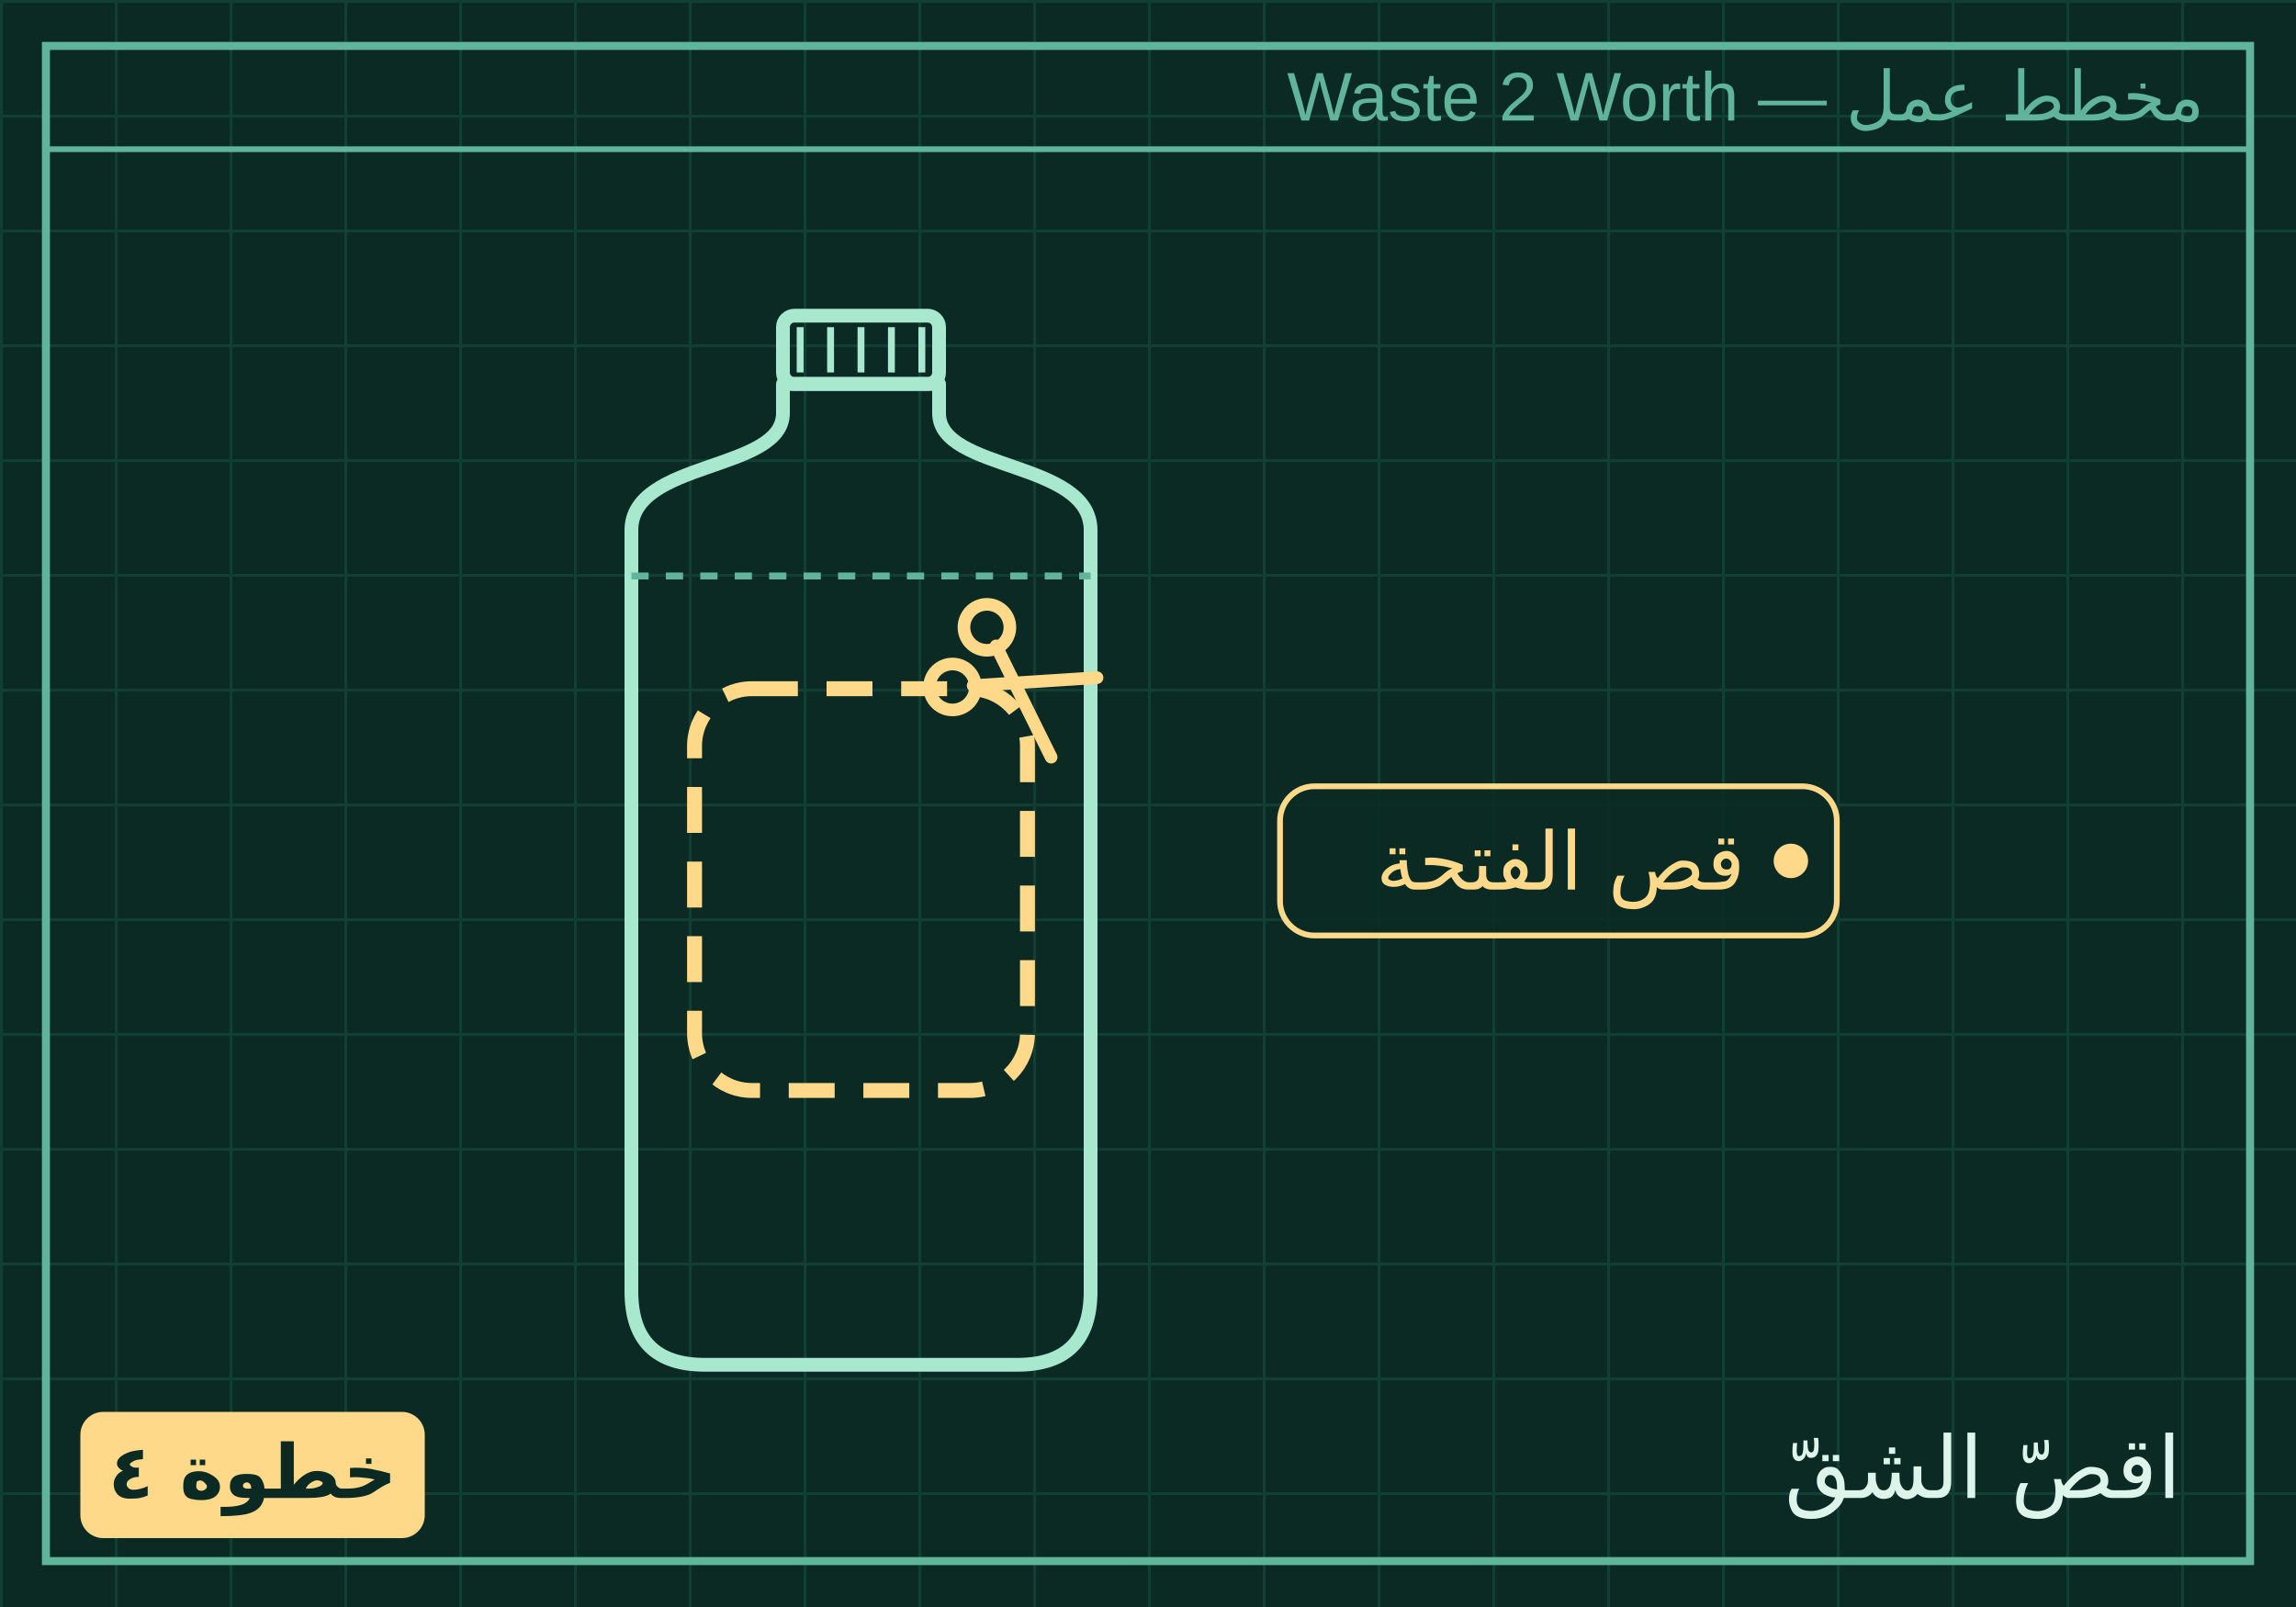
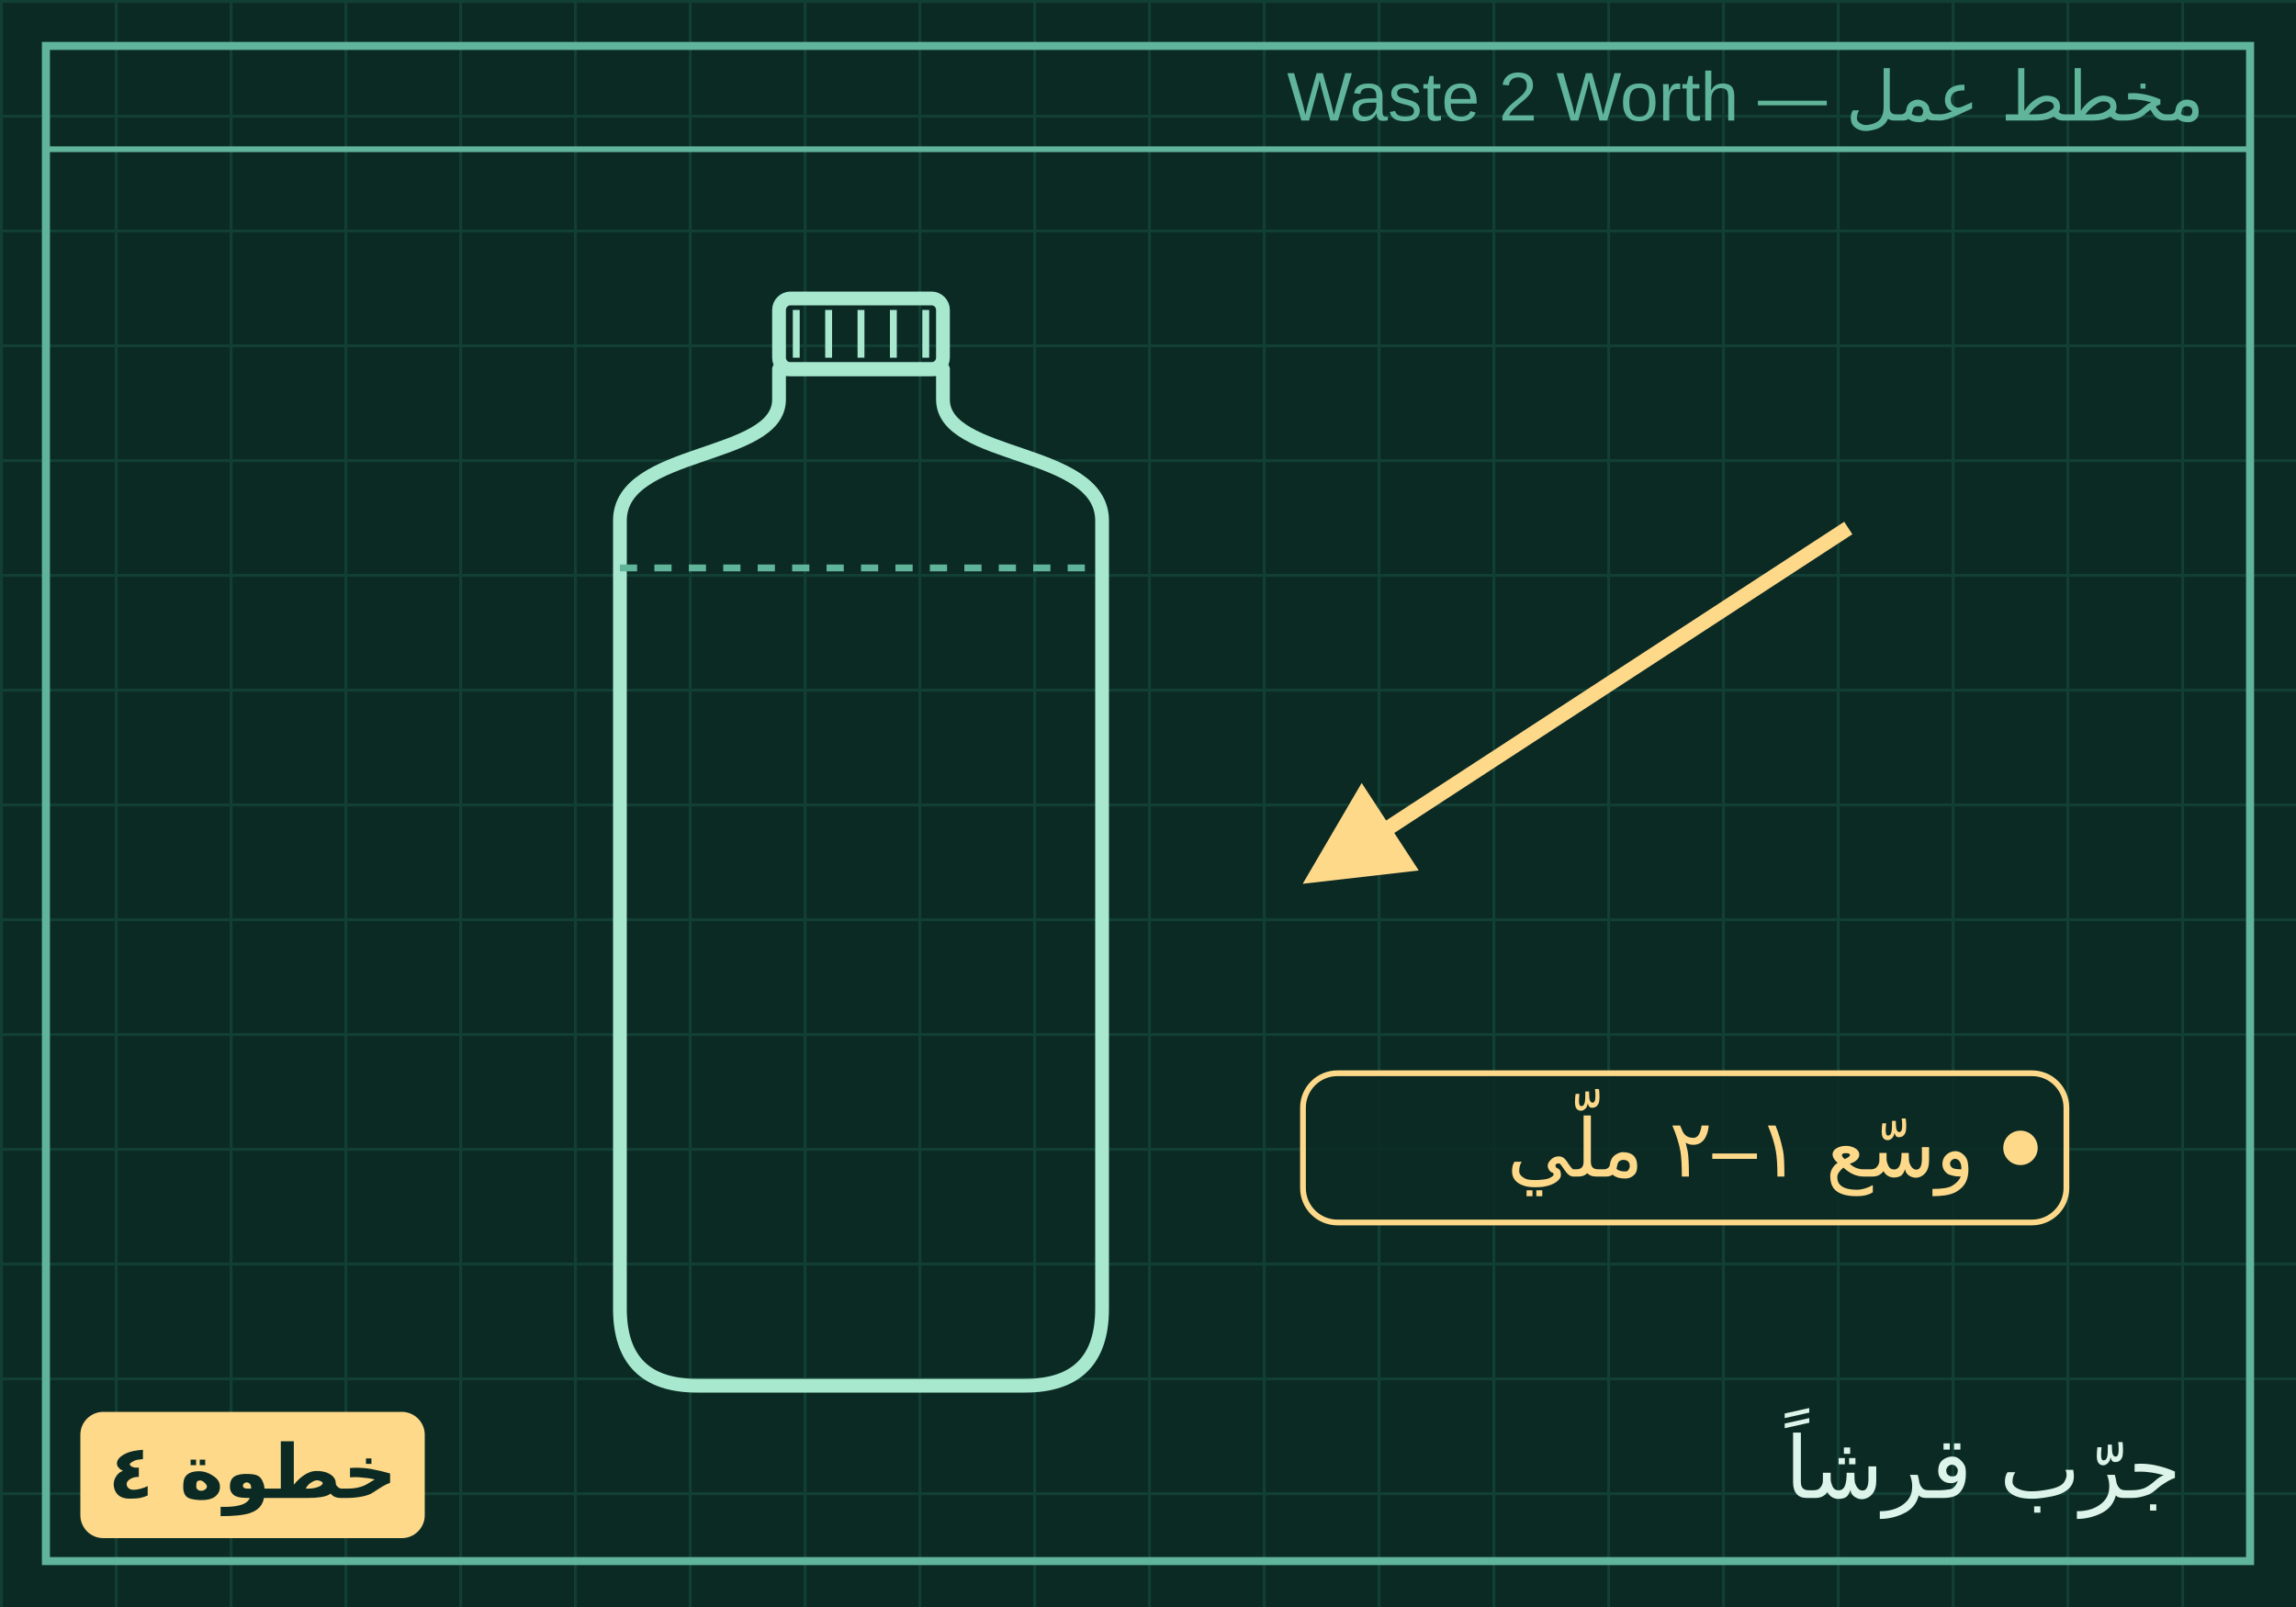
<svg xmlns="http://www.w3.org/2000/svg" width="400" height="280" viewBox="0 0 400 280">
  <defs>
    <marker id="ah" viewBox="0 0 10 10" refX="8" refY="5" markerWidth="7" markerHeight="7" orient="auto-start-reverse">
      <path d="M0 0L10 5L0 10z" fill="#a7e8cf" />
    </marker>
    <marker id="ahh" viewBox="0 0 10 10" refX="8" refY="5" markerWidth="7" markerHeight="7" orient="auto-start-reverse">
      <path d="M0 0L10 5L0 10z" fill="#ffd98a" />
    </marker>
    <pattern id="grid" width="20" height="20" patternUnits="userSpaceOnUse">
      <path d="M20 0H0V20" fill="none" stroke="#123f34" stroke-width="1" />
    </pattern>
    <pattern id="soil" width="9" height="9" patternUnits="userSpaceOnUse">
      <circle cx="2" cy="2" r="1.1" fill="#5fb499" />
      <circle cx="6.5" cy="6" r="1.1" fill="#5fb499" />
    </pattern>
    <pattern id="water" width="10" height="10" patternUnits="userSpaceOnUse" patternTransform="rotate(35)">
      <line x1="0" y1="0" x2="0" y2="10" stroke="#5fb499" stroke-width="1" />
    </pattern>
  </defs>
  <rect width="400" height="280" fill="#0b2a23" />
  <rect width="400" height="280" fill="url(#grid)" />
  <rect x="8" y="8" width="384" height="264" fill="none" stroke="#5fb499" stroke-width="1.4" />
  <rect x="8" y="8" width="384" height="18" fill="none" stroke="#5fb499" stroke-width="1" />
  <text x="384" y="21" font-family="'Segoe UI',Tahoma,Arial,sans-serif" font-size="12" fill="#5fb499" text-anchor="start" direction="rtl">مخطط عمل — Waste 2 Worth</text>
  <g fill="none" stroke="#a7e8cf" stroke-width="2.4" stroke-linejoin="round">
-     <rect x="136.4" y="55" width="27.2" height="11.9" rx="2" />
-     <line x1="139.4" y1="57" x2="139.4" y2="64.9" stroke="#a7e8cf" stroke-width="1.2" />
-     <line x1="144.7" y1="57" x2="144.7" y2="64.9" stroke="#a7e8cf" stroke-width="1.2" />
-     <line x1="150" y1="57" x2="150" y2="64.9" stroke="#a7e8cf" stroke-width="1.2" />
-     <line x1="155.3" y1="57" x2="155.3" y2="64.9" stroke="#a7e8cf" stroke-width="1.2" />
-     <line x1="160.6" y1="57" x2="160.6" y2="64.9" stroke="#a7e8cf" stroke-width="1.2" />
-     <path d="M136.4 66.9 v5.1       C 136.4 82.2, 110 80.16, 110 92.4       v132.6       q0 12.8 12.8 12.8       h54.4       q12.8 0 12.8 -12.8       v-132.6       C 190 80.16, 163.6 82.2, 163.6 72       v-5.1 z" />
-     <path d="M110 100.356 h80" stroke="#5fb499" stroke-width="1.2" stroke-dasharray="3 3" />
+     <rect x="135.72" y="52" width="28.56" height="12.32" rx="2" />
+     <line x1="138.72" y1="54" x2="138.72" y2="62.32" stroke="#a7e8cf" stroke-width="1.2" />
+     <line x1="144.36" y1="54" x2="144.36" y2="62.32" stroke="#a7e8cf" stroke-width="1.2" />
+     <line x1="150" y1="54" x2="150" y2="62.32" stroke="#a7e8cf" stroke-width="1.2" />
+     <line x1="155.64" y1="54" x2="155.64" y2="62.32" stroke="#a7e8cf" stroke-width="1.2" />
+     <line x1="161.28" y1="54" x2="161.28" y2="62.32" stroke="#a7e8cf" stroke-width="1.2" />
+     <path d="M135.72 64.32 v5.28       C 135.72 80.16, 108 78.048, 108 90.72       v137.28       q0 13.44 13.44 13.44       h57.12       q13.44 0 13.44 -13.44       v-137.28       C 192 78.048, 164.28 80.16, 164.28 69.6       v-5.28 z" />
+     <path d="M108 98.957 h84" stroke="#5fb499" stroke-width="1.2" stroke-dasharray="3 3" />
  </g>
-   <rect x="121" y="120" width="58" height="70" rx="10" fill="none" stroke="#ffd98a" stroke-width="2.6" stroke-dasharray="8 5" />
-   <g transform="translate(175 118) rotate(30)" fill="none" stroke="#ffd98a" stroke-width="2.2" stroke-linecap="round" stroke-linejoin="round">
-     <circle cx="-7" cy="-6" r="4" />
-     <circle cx="-7" cy="6" r="4" />
-     <path d="M-4 -4L14 8M-4 4L14 -8" />
-   </g>
+   <path d="M322 92l-92 60" stroke="#ffd98a" stroke-width="2.6" fill="none" marker-end="url(#ahh)" />
  <g>
-     <rect x="223" y="137" width="97" height="26" rx="6" fill="#0b2a23" fill-opacity="0.86" stroke="#ffd98a" stroke-width="1" />
-     <circle cx="312" cy="150" r="3" fill="#ffd98a" />
-     <text x="304" y="155" font-family="'Segoe UI',Tahoma,Arial,sans-serif" font-size="14" fill="#ffd98a" text-anchor="start" direction="rtl">قص الفتحة</text>
+     <rect x="227" y="187" width="133" height="26" rx="6" fill="#0b2a23" fill-opacity="0.86" stroke="#ffd98a" stroke-width="1" />
+     <circle cx="352" cy="200" r="3" fill="#ffd98a" />
+     <text x="344" y="205" font-family="'Segoe UI',Tahoma,Arial,sans-serif" font-size="14" fill="#ffd98a" text-anchor="start" direction="rtl">وسّع ١–٢ ملّي</text>
  </g>
  <g>
    <rect x="14" y="246" width="60" height="22" rx="4" fill="#ffd98a" />
    <text x="44" y="261" font-family="'Segoe UI',Tahoma,Arial,sans-serif" font-size="13" font-weight="700" fill="#0b2a23" text-anchor="middle">خطوة ٤</text>
-     <text x="380" y="261" font-family="'Segoe UI',Tahoma,Arial,sans-serif" font-size="15" fill="#dcf4ea" text-anchor="start" direction="rtl">اقصّ الشقّ</text>
+     <text x="380" y="261" font-family="'Segoe UI',Tahoma,Arial,sans-serif" font-size="15" fill="#dcf4ea" text-anchor="start" direction="rtl">جرّب قرشاً</text>
  </g>
</svg>
